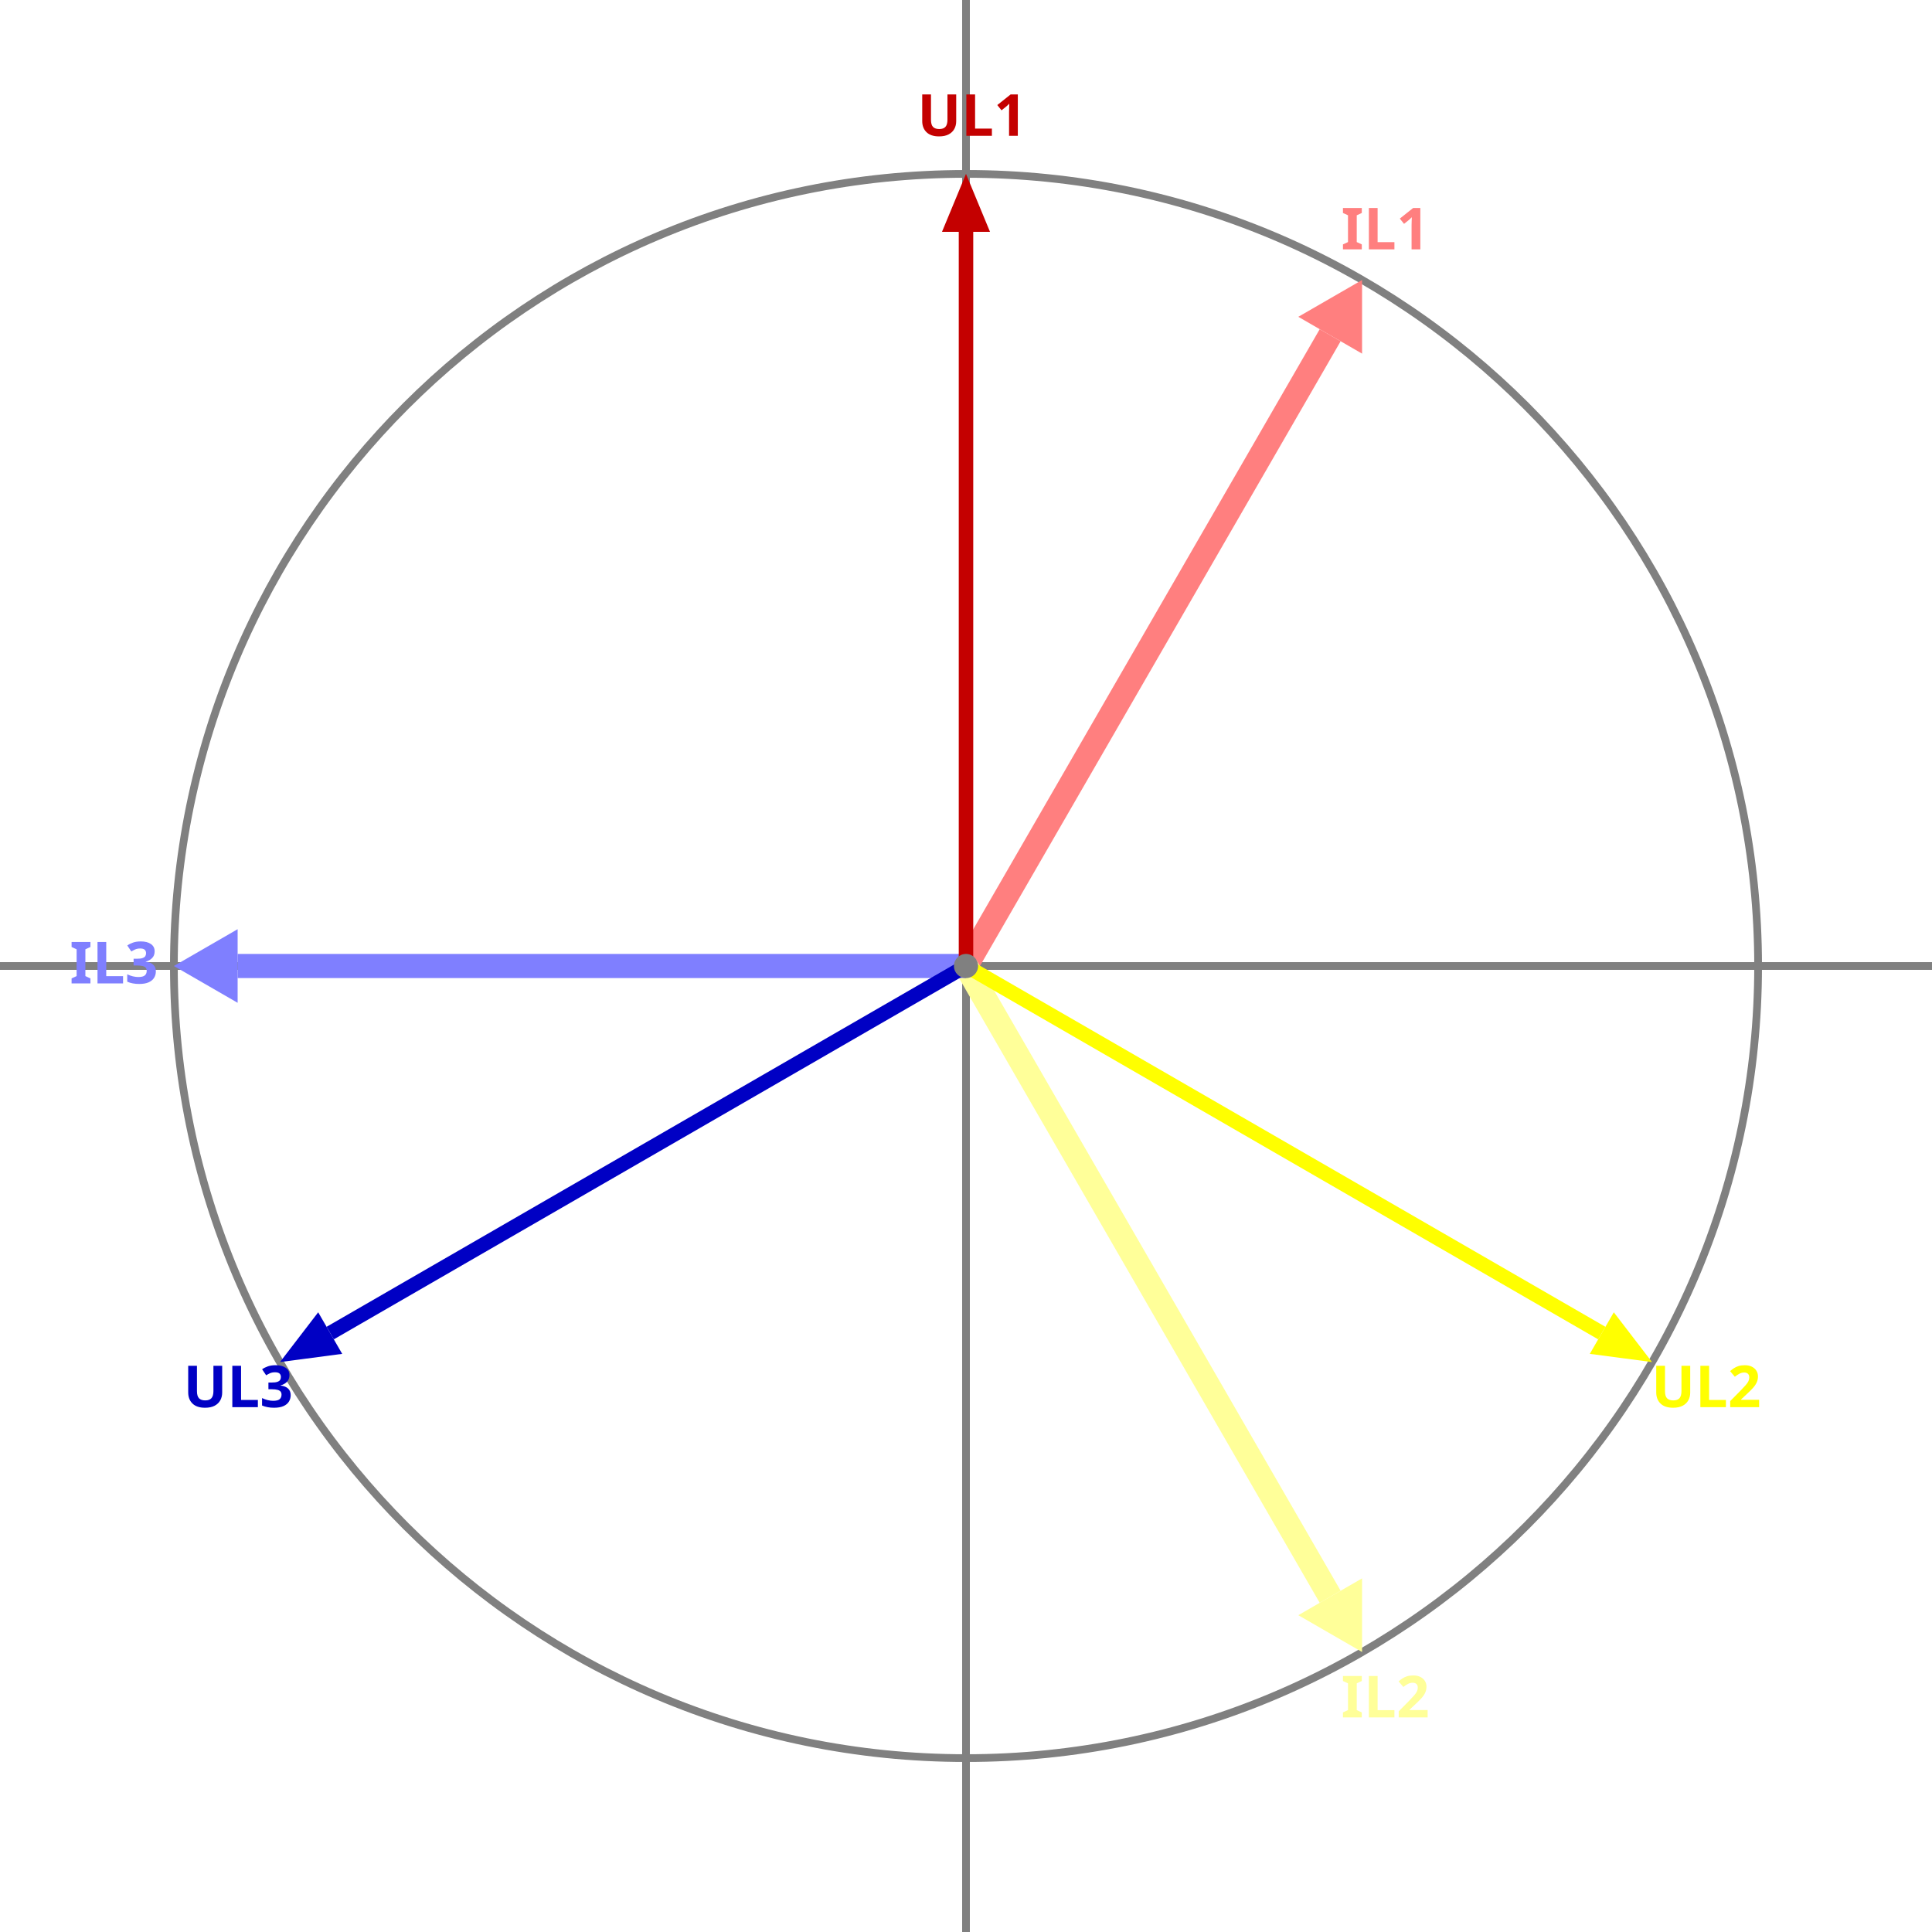
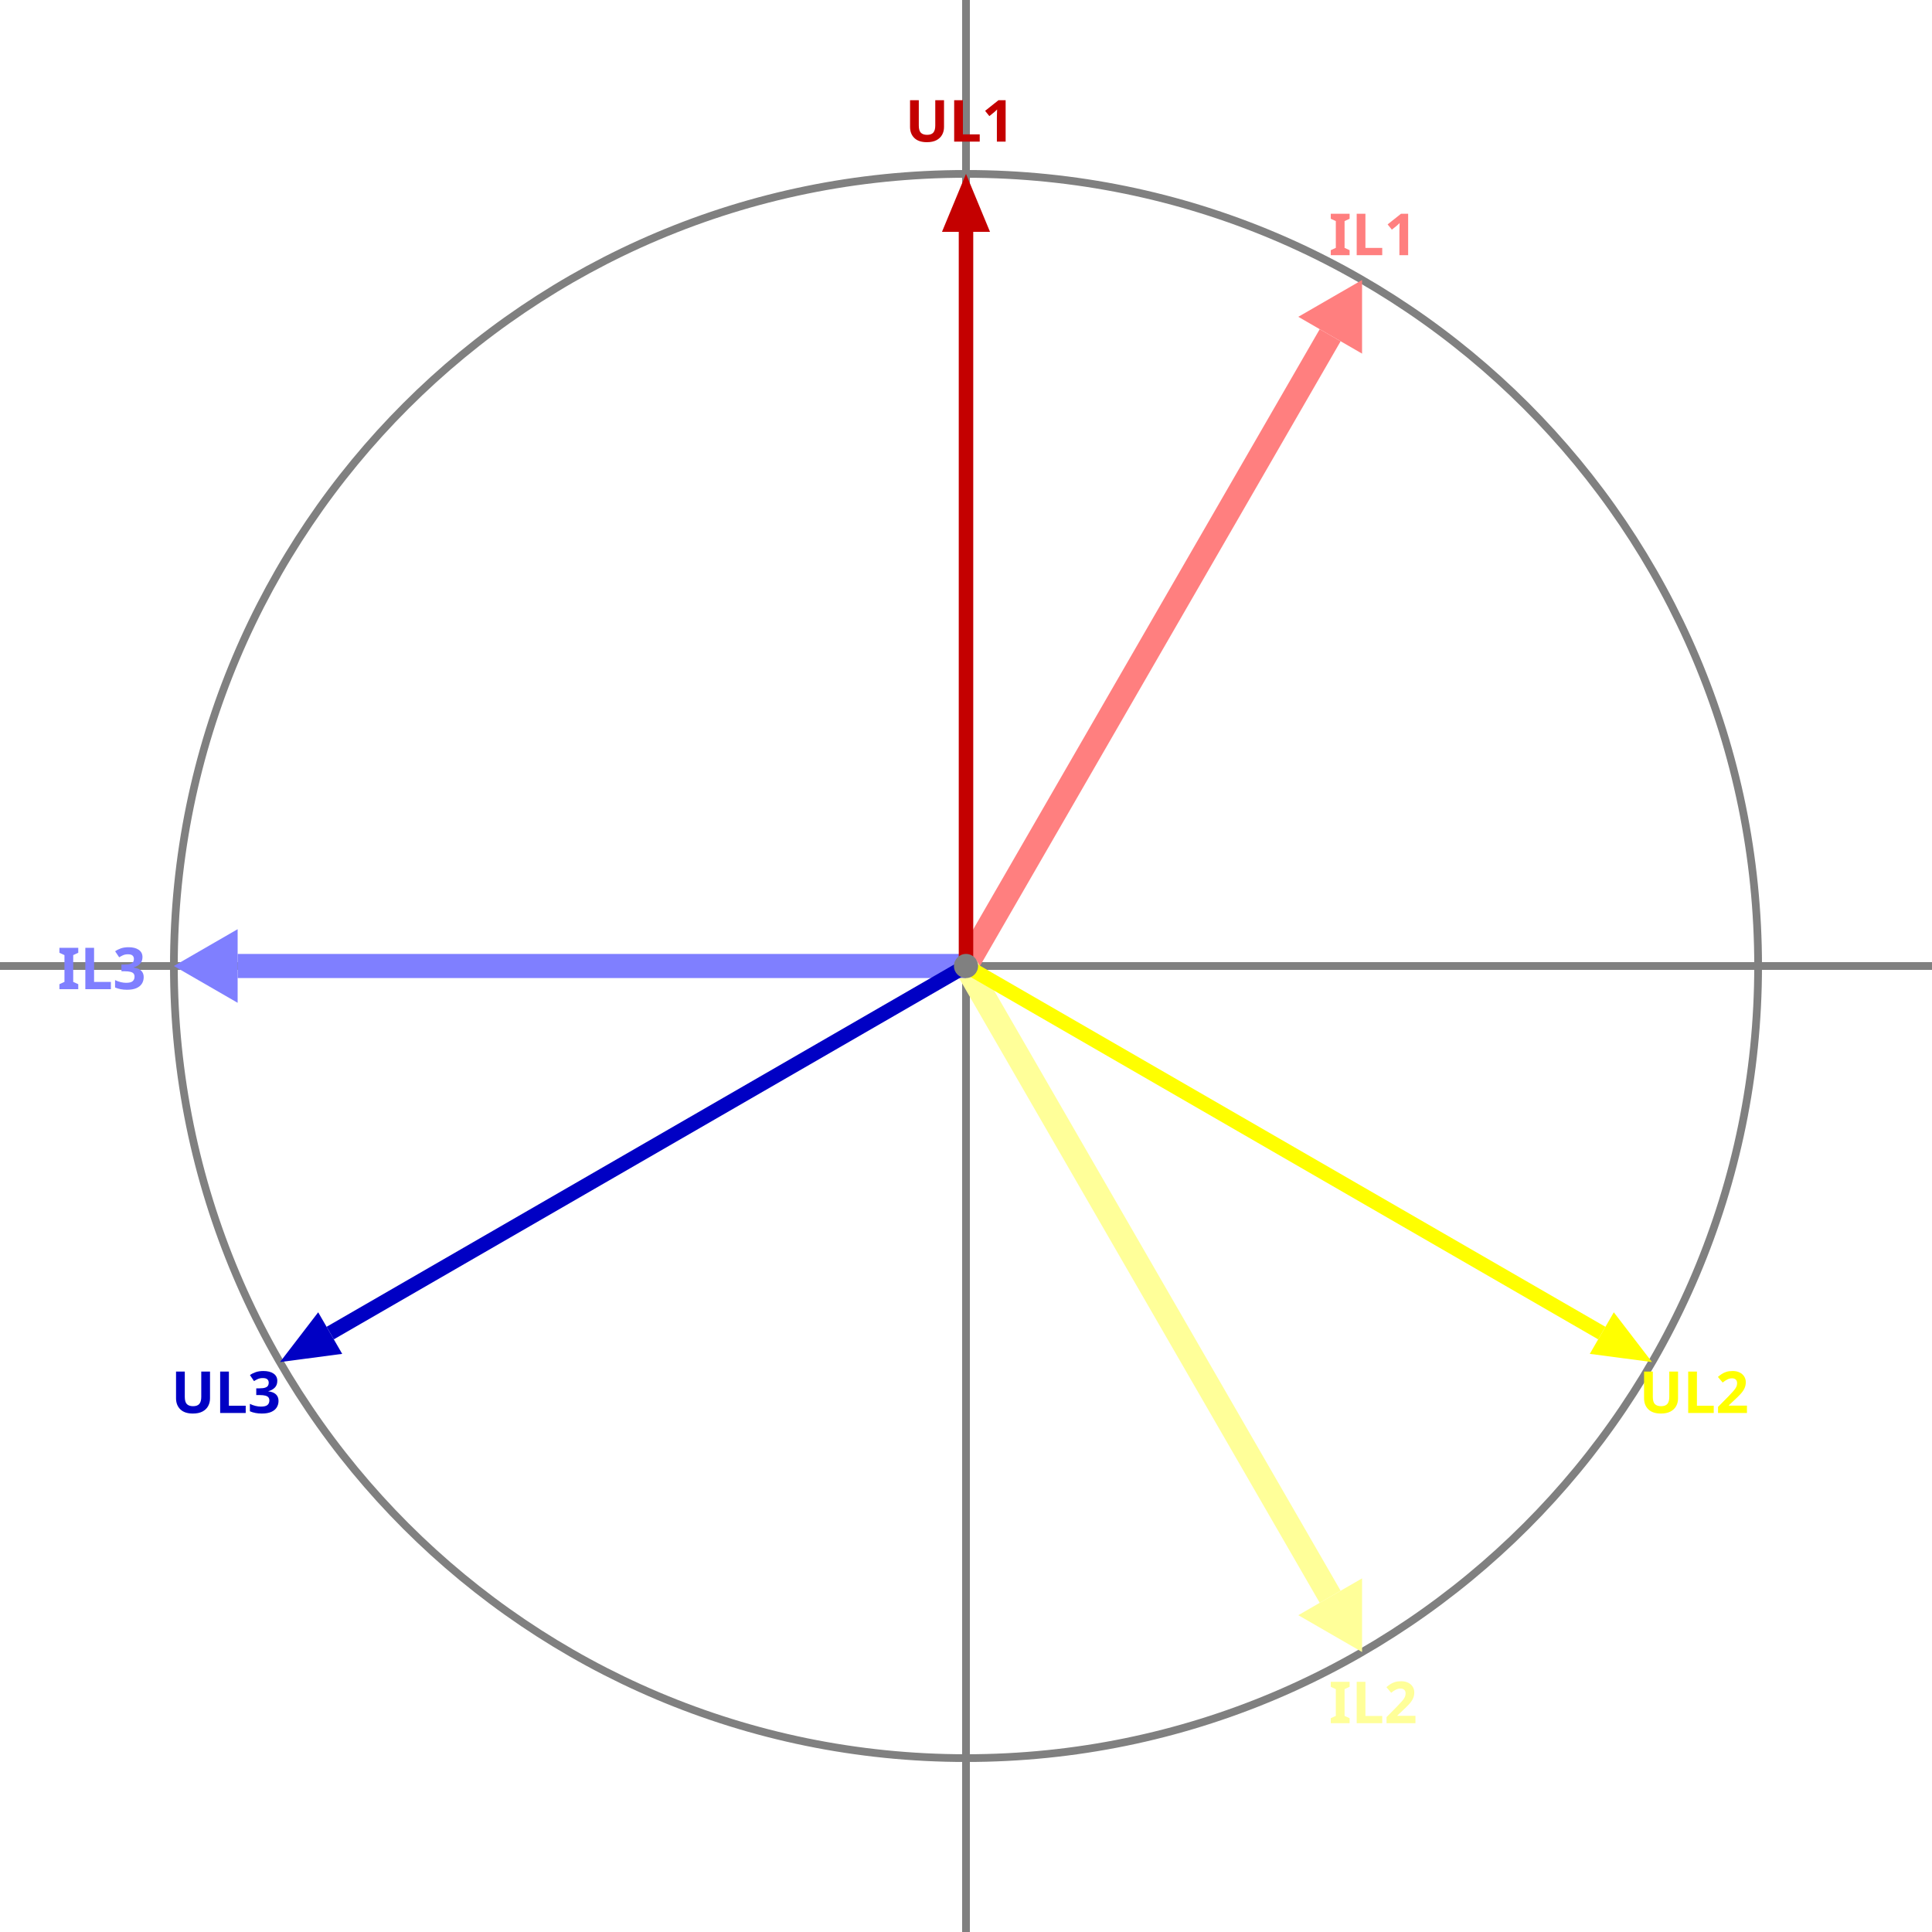
<svg xmlns="http://www.w3.org/2000/svg" width="705.556mm" height="705.556mm" viewBox="0 0 2000 2000" version="1.2" baseProfile="tiny">
  <defs>
</defs>
  <g fill="none" stroke="black" stroke-width="1" fill-rule="evenodd" stroke-linecap="square" stroke-linejoin="bevel">
    <g fill="none" stroke="#808080" stroke-opacity="1" stroke-width="8" stroke-linecap="square" stroke-linejoin="bevel" transform="matrix(1,0,0,1,0,0)" font-family="Sans" font-size="60" font-weight="570" font-style="normal">
      <polyline fill="none" vector-effect="none" points="0,1000 2000,1000 " />
      <polyline fill="none" vector-effect="none" points="1000,0 1000,2000 " />
      <path vector-effect="none" fill-rule="evenodd" d="M1820,1000 C1820,547.127 1452.87,180 1000,180 C547.127,180 180,547.127 180,1000 C180,1452.87 547.127,1820 1000,1820 C1452.87,1820 1820,1452.87 1820,1000 " />
    </g>
    <g fill="none" stroke="#ff7f7f" stroke-opacity="1" stroke-width="25" stroke-linecap="square" stroke-linejoin="bevel" transform="matrix(1,0,0,1,0,0)" font-family="Sans" font-size="60" font-weight="570" font-style="normal">
      <polyline fill="none" vector-effect="none" points="1006.25,989.175 1370.75,357.842 " />
    </g>
    <g fill="none" stroke="none" transform="matrix(1,0,0,1,0,0)" font-family="Sans" font-size="60" font-weight="570" font-style="normal">
      <path vector-effect="none" fill-rule="evenodd" d="M1410,289.859 L1410,366.069 L1344,327.964 L1410,289.859" />
    </g>
    <g fill="#ff7f7f" fill-opacity="1" stroke="none" transform="matrix(1,0,0,1,0,0)" font-family="Sans" font-size="60" font-weight="570" font-style="normal">
      <path vector-effect="none" fill-rule="evenodd" d="M1410,289.859 L1410,366.069 L1344,327.964" />
    </g>
    <g fill="none" stroke="#ffff99" stroke-opacity="1" stroke-width="25" stroke-linecap="square" stroke-linejoin="bevel" transform="matrix(1,0,0,1,0,0)" font-family="Sans" font-size="60" font-weight="570" font-style="normal">
      <polyline fill="none" vector-effect="none" points="1006.25,1010.83 1370.75,1642.16 " />
    </g>
    <g fill="none" stroke="none" transform="matrix(1,0,0,1,0,0)" font-family="Sans" font-size="60" font-weight="570" font-style="normal">
      <path vector-effect="none" fill-rule="evenodd" d="M1410,1710.14 L1344,1672.04 L1410,1633.93 L1410,1710.14" />
    </g>
    <g fill="#ffff99" fill-opacity="1" stroke="none" transform="matrix(1,0,0,1,0,0)" font-family="Sans" font-size="60" font-weight="570" font-style="normal">
      <path vector-effect="none" fill-rule="evenodd" d="M1410,1710.14 L1344,1672.04 L1410,1633.93" />
    </g>
    <g fill="none" stroke="#7f7fff" stroke-opacity="1" stroke-width="25" stroke-linecap="square" stroke-linejoin="bevel" transform="matrix(1,0,0,1,0,0)" font-family="Sans" font-size="60" font-weight="570" font-style="normal">
      <polyline fill="none" vector-effect="none" points="987.5,1000 258.5,1000 " />
    </g>
    <g fill="none" stroke="none" transform="matrix(1,0,0,1,0,0)" font-family="Sans" font-size="60" font-weight="570" font-style="normal">
      <path vector-effect="none" fill-rule="evenodd" d="M180,1000 L246,961.895 L246,1038.1 L180,1000" />
    </g>
    <g fill="#7f7fff" fill-opacity="1" stroke="none" transform="matrix(1,0,0,1,0,0)" font-family="Sans" font-size="60" font-weight="570" font-style="normal">
      <path vector-effect="none" fill-rule="evenodd" d="M180,1000 L246,961.895 L246,1038.1" />
    </g>
    <g fill="none" stroke="#c40000" stroke-opacity="1" stroke-width="15" stroke-linecap="square" stroke-linejoin="bevel" transform="matrix(1,0,0,1,0,0)" font-family="Sans" font-size="60" font-weight="570" font-style="normal">
      <polyline fill="none" vector-effect="none" points="1000,992.5 1000,247.5 " />
    </g>
    <g fill="none" stroke="none" transform="matrix(1,0,0,1,0,0)" font-family="Sans" font-size="60" font-weight="570" font-style="normal">
      <path vector-effect="none" fill-rule="evenodd" d="M1000,180 L1024.85,240 L975.147,240 L1000,180" />
    </g>
    <g fill="#c40000" fill-opacity="1" stroke="none" transform="matrix(1,0,0,1,0,0)" font-family="Sans" font-size="60" font-weight="570" font-style="normal">
      <path vector-effect="none" fill-rule="evenodd" d="M1000,180 L1024.85,240 L975.147,240" />
    </g>
    <g fill="none" stroke="#ffff00" stroke-opacity="1" stroke-width="15" stroke-linecap="square" stroke-linejoin="bevel" transform="matrix(1,0,0,1,0,0)" font-family="Sans" font-size="60" font-weight="570" font-style="normal">
      <polyline fill="none" vector-effect="none" points="1006.5,1003.75 1651.68,1376.25 " />
    </g>
    <g fill="none" stroke="none" transform="matrix(1,0,0,1,0,0)" font-family="Sans" font-size="60" font-weight="570" font-style="normal">
      <path vector-effect="none" fill-rule="evenodd" d="M1710.14,1410 L1645.75,1401.52 L1670.61,1358.48 L1710.14,1410" />
    </g>
    <g fill="#ffff00" fill-opacity="1" stroke="none" transform="matrix(1,0,0,1,0,0)" font-family="Sans" font-size="60" font-weight="570" font-style="normal">
      <path vector-effect="none" fill-rule="evenodd" d="M1710.14,1410 L1645.75,1401.52 L1670.61,1358.48" />
    </g>
    <g fill="none" stroke="#0000c4" stroke-opacity="1" stroke-width="15" stroke-linecap="square" stroke-linejoin="bevel" transform="matrix(1,0,0,1,0,0)" font-family="Sans" font-size="60" font-weight="570" font-style="normal">
      <polyline fill="none" vector-effect="none" points="993.505,1003.75 348.316,1376.25 " />
    </g>
    <g fill="none" stroke="none" transform="matrix(1,0,0,1,0,0)" font-family="Sans" font-size="60" font-weight="570" font-style="normal">
      <path vector-effect="none" fill-rule="evenodd" d="M289.859,1410 L329.394,1358.48 L354.247,1401.52 L289.859,1410" />
    </g>
    <g fill="#0000c4" fill-opacity="1" stroke="none" transform="matrix(1,0,0,1,0,0)" font-family="Sans" font-size="60" font-weight="570" font-style="normal">
      <path vector-effect="none" fill-rule="evenodd" d="M289.859,1410 L329.394,1358.48 L354.247,1401.52" />
    </g>
    <g fill="none" stroke="#c40000" stroke-opacity="1" stroke-width="1" stroke-linecap="square" stroke-linejoin="bevel" transform="matrix(1,0,0,1,0,0)" font-family="Sans" font-size="60" font-weight="570" font-style="normal">
-       <text fill="#c40000" fill-opacity="1" stroke="none" xml:space="preserve" x="949.594" y="140.6" font-family="Sans" font-size="60" font-weight="570" font-style="normal">UL1</text>
+       <text fill="#c40000" fill-opacity="1" stroke="none" xml:space="preserve" x="936.984" y="146.6" font-family="Sans" font-size="60" font-weight="570" font-style="normal">UL1</text>
    </g>
    <g fill="none" stroke="#ffff00" stroke-opacity="1" stroke-width="1" stroke-linecap="square" stroke-linejoin="bevel" transform="matrix(1,0,0,1,0,0)" font-family="Sans" font-size="60" font-weight="570" font-style="normal">
-       <text fill="#ffff00" fill-opacity="1" stroke="none" xml:space="preserve" x="1709.44" y="1456.7" font-family="Sans" font-size="60" font-weight="570" font-style="normal">UL2</text>
+       <text fill="#ffff00" fill-opacity="1" stroke="none" xml:space="preserve" x="1696.84" y="1462.7" font-family="Sans" font-size="60" font-weight="570" font-style="normal">UL2</text>
    </g>
    <g fill="none" stroke="#0000c4" stroke-opacity="1" stroke-width="1" stroke-linecap="square" stroke-linejoin="bevel" transform="matrix(1,0,0,1,0,0)" font-family="Sans" font-size="60" font-weight="570" font-style="normal">
-       <text fill="#0000c4" fill-opacity="1" stroke="none" xml:space="preserve" x="189.734" y="1456.7" font-family="Sans" font-size="60" font-weight="570" font-style="normal">UL3</text>
+       <text fill="#0000c4" fill-opacity="1" stroke="none" xml:space="preserve" x="177.141" y="1462.7" font-family="Sans" font-size="60" font-weight="570" font-style="normal">UL3</text>
    </g>
    <g fill="none" stroke="#ff7f7f" stroke-opacity="1" stroke-width="1" stroke-linecap="square" stroke-linejoin="bevel" transform="matrix(1,0,0,1,0,0)" font-family="Sans" font-size="60" font-weight="570" font-style="normal">
-       <text fill="#ff7f7f" fill-opacity="1" stroke="none" xml:space="preserve" x="1388.3" y="258.149" font-family="Sans" font-size="60" font-weight="570" font-style="normal">IL1</text>
+       <text fill="#ff7f7f" fill-opacity="1" stroke="none" xml:space="preserve" x="1375.69" y="264.149" font-family="Sans" font-size="60" font-weight="570" font-style="normal">IL1</text>
    </g>
    <g fill="none" stroke="#ffff99" stroke-opacity="1" stroke-width="1" stroke-linecap="square" stroke-linejoin="bevel" transform="matrix(1,0,0,1,0,0)" font-family="Sans" font-size="60" font-weight="570" font-style="normal">
-       <text fill="#ffff99" fill-opacity="1" stroke="none" xml:space="preserve" x="1388.3" y="1777.85" font-family="Sans" font-size="60" font-weight="570" font-style="normal">IL2</text>
+       <text fill="#ffff99" fill-opacity="1" stroke="none" xml:space="preserve" x="1375.69" y="1783.85" font-family="Sans" font-size="60" font-weight="570" font-style="normal">IL2</text>
    </g>
    <g fill="none" stroke="#7f7fff" stroke-opacity="1" stroke-width="1" stroke-linecap="square" stroke-linejoin="bevel" transform="matrix(1,0,0,1,0,0)" font-family="Sans" font-size="60" font-weight="570" font-style="normal">
-       <text fill="#7f7fff" fill-opacity="1" stroke="none" xml:space="preserve" x="72.188" y="1018" font-family="Sans" font-size="60" font-weight="570" font-style="normal">IL3</text>
+       <text fill="#7f7fff" fill-opacity="1" stroke="none" xml:space="preserve" x="59.594" y="1024" font-family="Sans" font-size="60" font-weight="570" font-style="normal">IL3</text>
    </g>
    <g fill="#808080" fill-opacity="1" stroke="none" transform="matrix(1,0,0,1,0,0)" font-family="Sans" font-size="60" font-weight="570" font-style="normal">
      <circle cx="1000" cy="1000" r="12.5" />
    </g>
  </g>
</svg>
